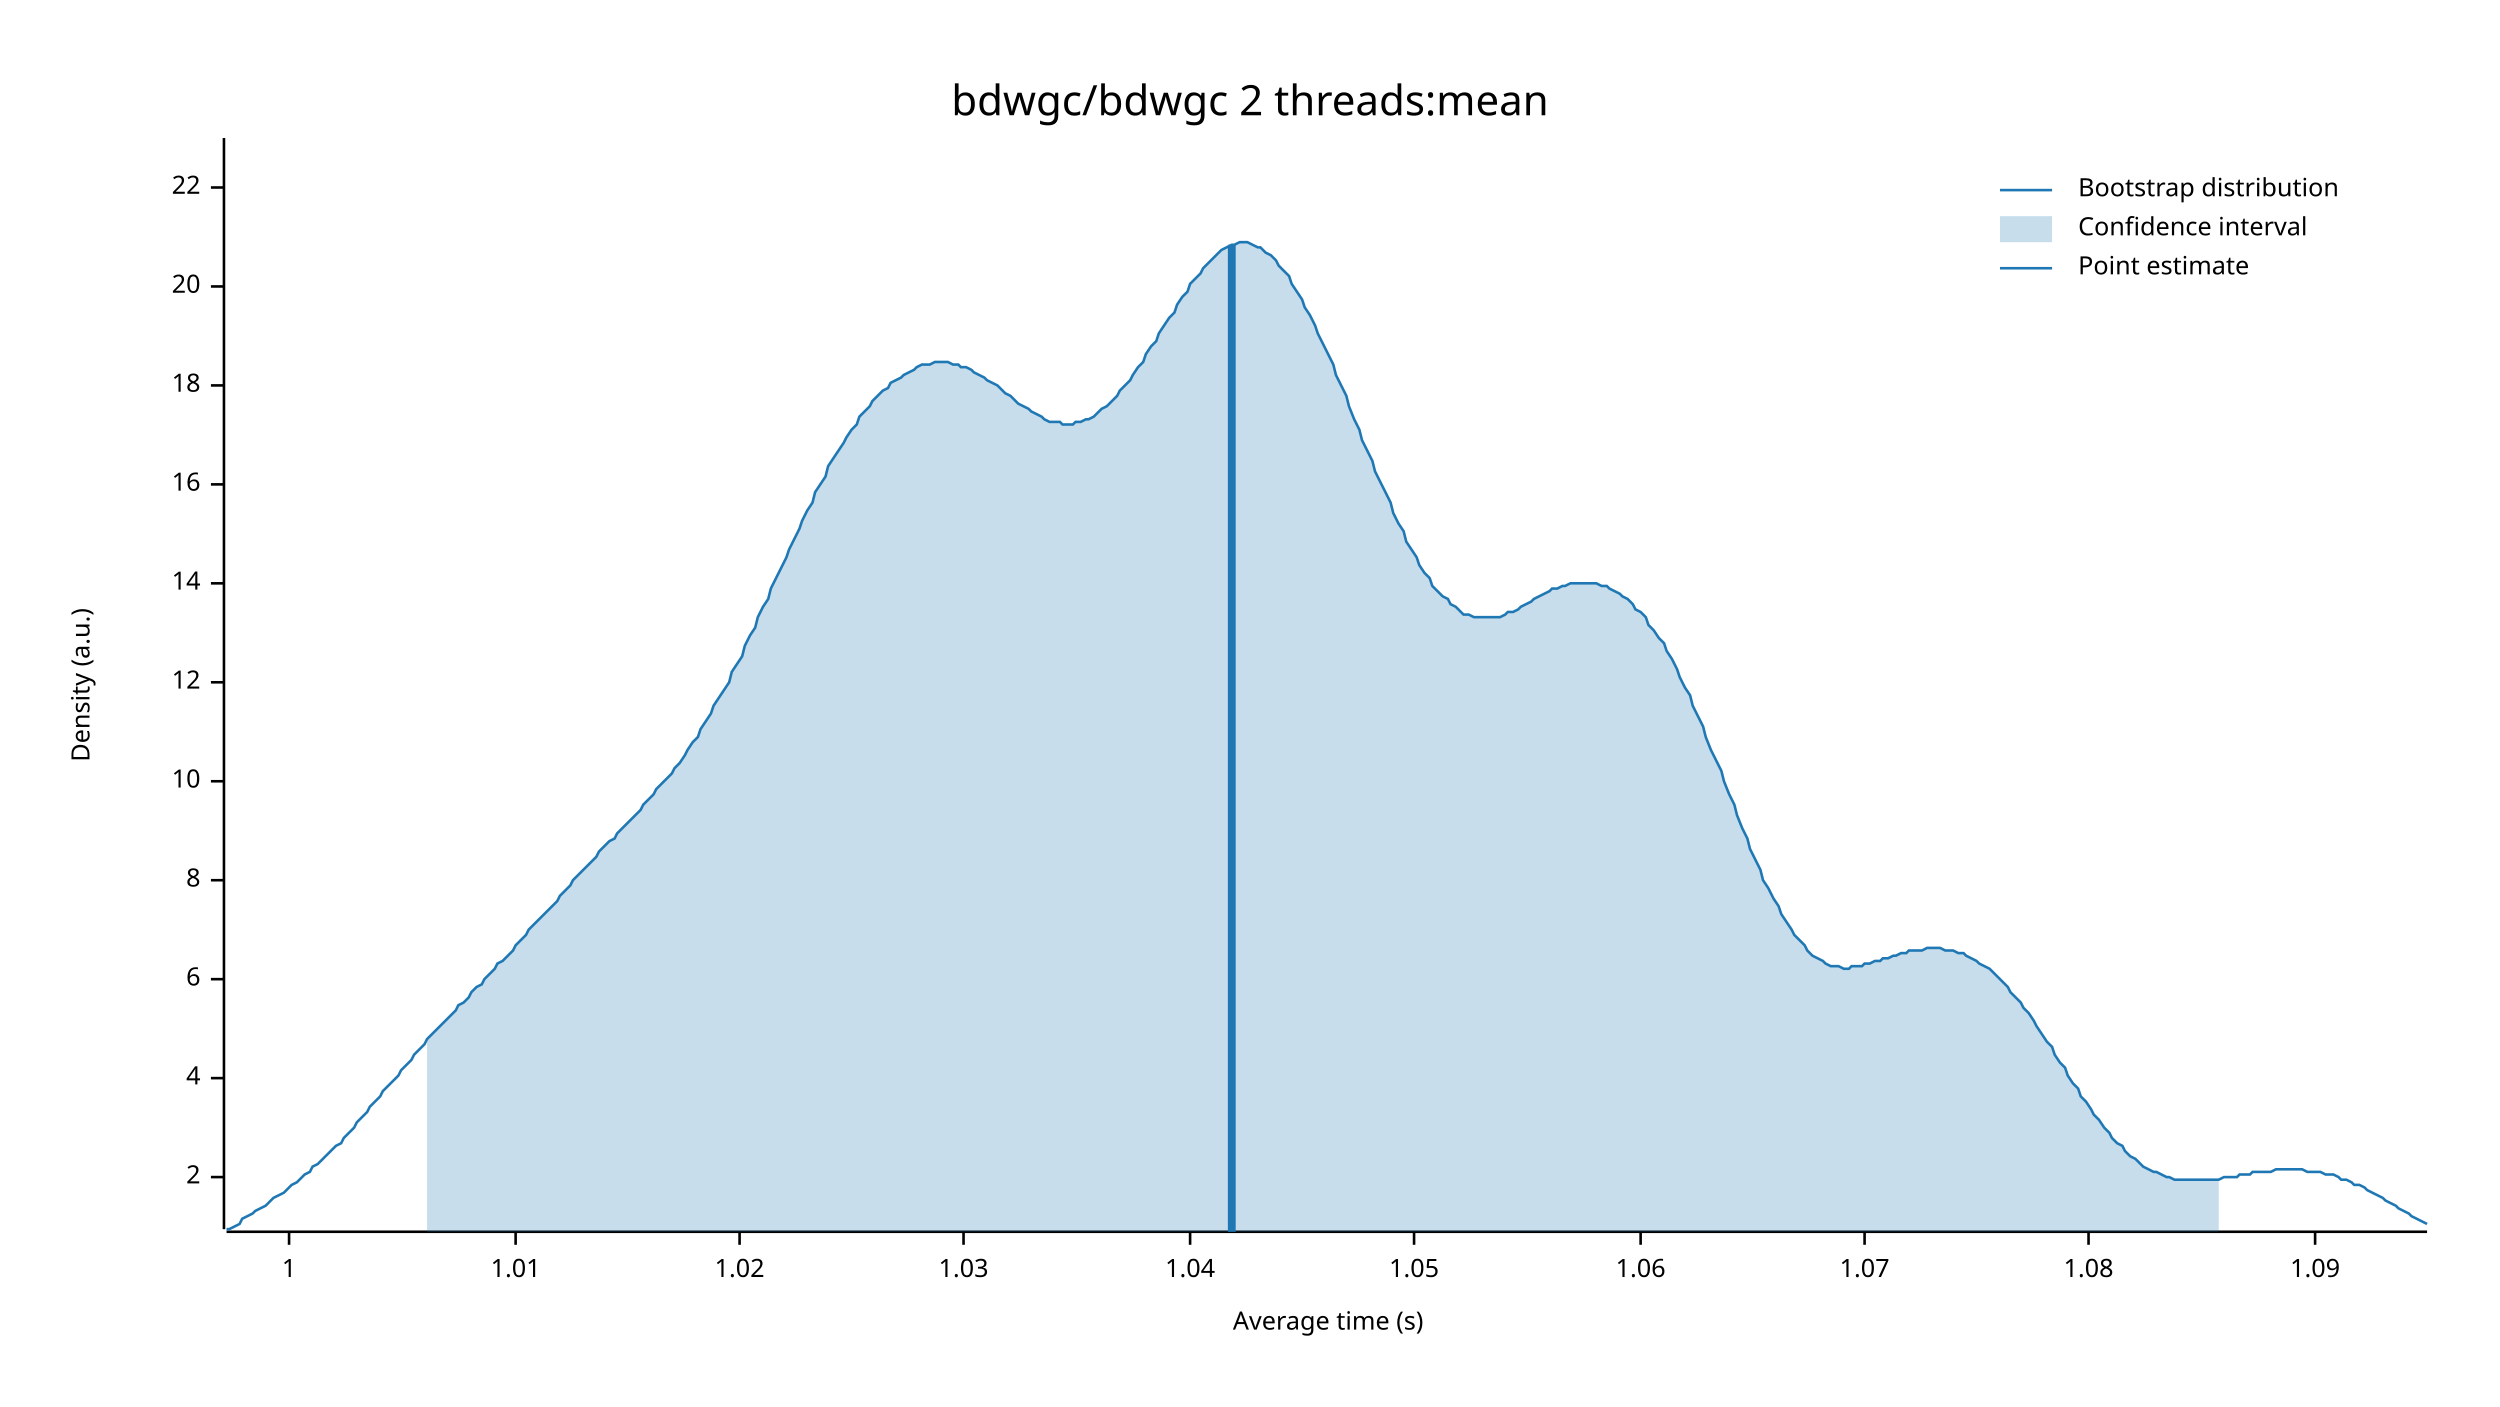
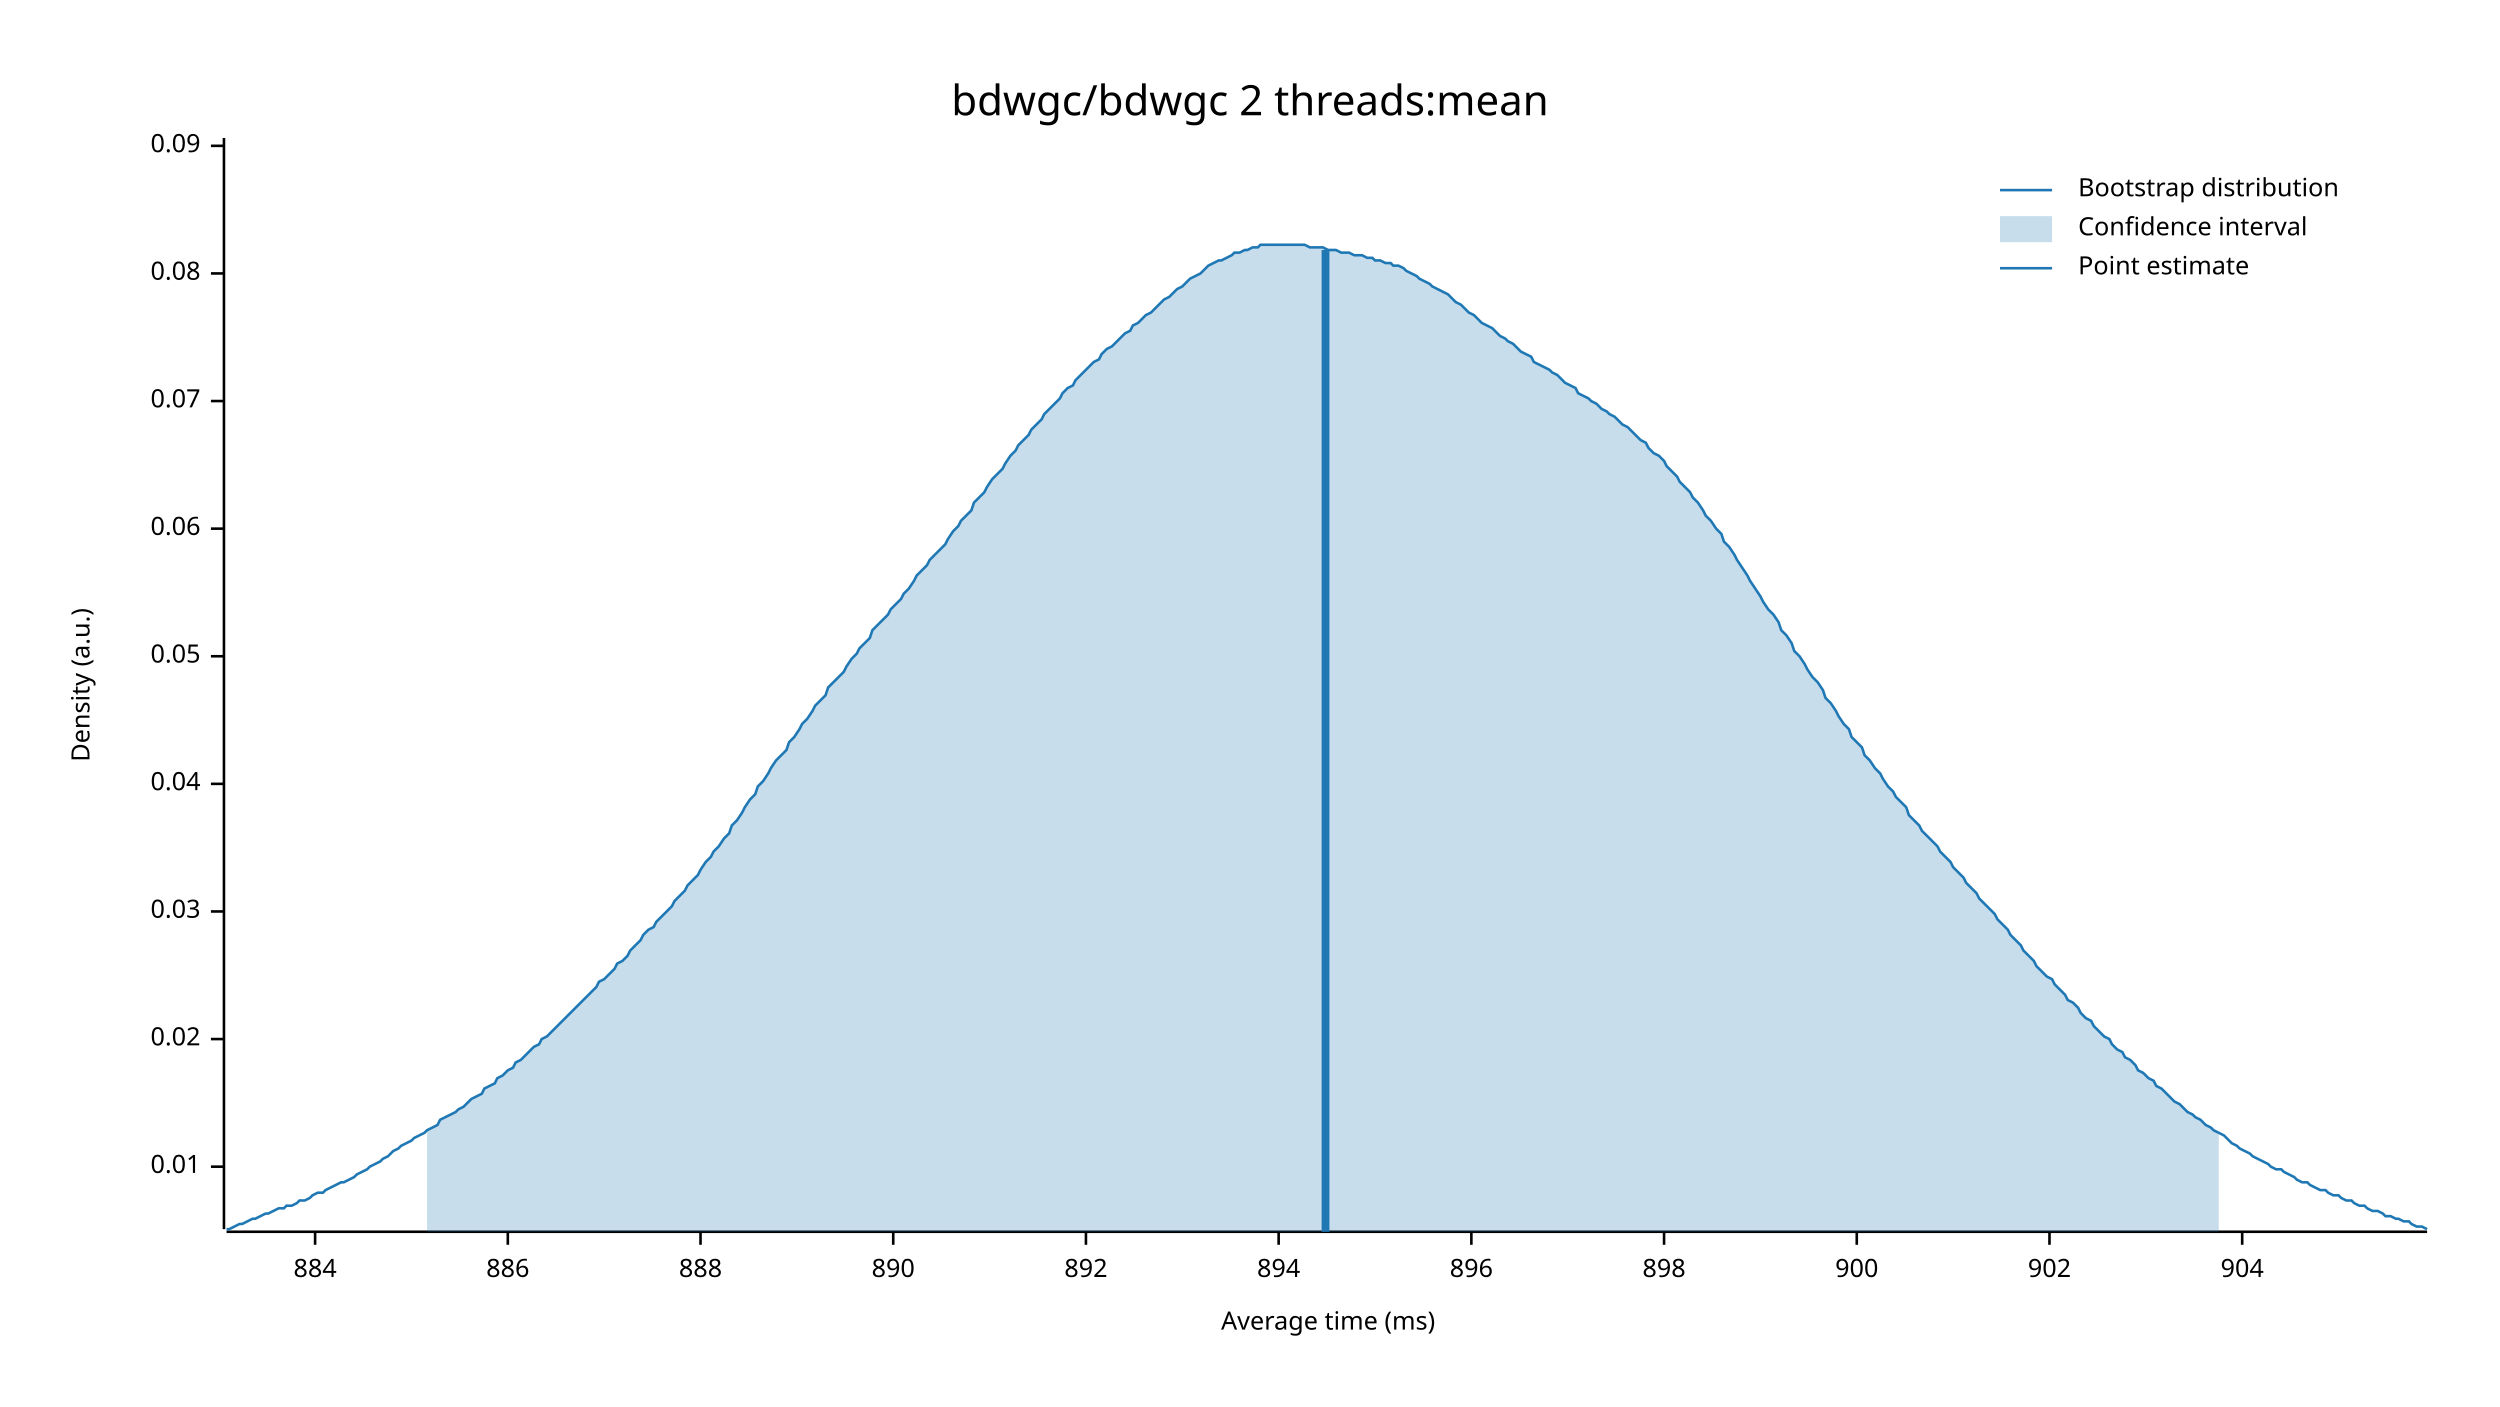
<svg xmlns="http://www.w3.org/2000/svg" width="960" height="540" viewBox="0 0 960 540">
  <text x="480" y="32" dy="0.76em" text-anchor="middle" font-family="sans-serif" font-size="16.129" opacity="1" fill="#000000">
bdwgc/bdwgc 2 threads:mean
</text>
  <text x="27" y="263" dy="0.76em" text-anchor="middle" font-family="sans-serif" font-size="9.677" opacity="1" fill="#000000" transform="rotate(270, 27, 263)">
Density (a.u.)
</text>
  <text x="510" y="513" dy="-0.5ex" text-anchor="middle" font-family="sans-serif" font-size="9.677" opacity="1" fill="#000000">
- Average time (s)
+ Average time (ms)
</text>
  <polyline fill="none" opacity="1" stroke="#000000" stroke-width="1" points="86,53 86,472 " />
-   <text x="77" y="452" dy="0.5ex" text-anchor="end" font-family="sans-serif" font-size="9.677" opacity="1" fill="#000000">
- 2
+   <text x="77" y="448" dy="0.5ex" text-anchor="end" font-family="sans-serif" font-size="9.677" opacity="1" fill="#000000">
+ 0.01
</text>
-   <polyline fill="none" opacity="1" stroke="#000000" stroke-width="1" points="81,452 86,452 " />
-   <text x="77" y="414" dy="0.5ex" text-anchor="end" font-family="sans-serif" font-size="9.677" opacity="1" fill="#000000">
- 4
+   <polyline fill="none" opacity="1" stroke="#000000" stroke-width="1" points="81,448 86,448 " />
+   <text x="77" y="399" dy="0.5ex" text-anchor="end" font-family="sans-serif" font-size="9.677" opacity="1" fill="#000000">
+ 0.02
</text>
-   <polyline fill="none" opacity="1" stroke="#000000" stroke-width="1" points="81,414 86,414 " />
-   <text x="77" y="376" dy="0.5ex" text-anchor="end" font-family="sans-serif" font-size="9.677" opacity="1" fill="#000000">
- 6
+   <polyline fill="none" opacity="1" stroke="#000000" stroke-width="1" points="81,399 86,399 " />
+   <text x="77" y="350" dy="0.5ex" text-anchor="end" font-family="sans-serif" font-size="9.677" opacity="1" fill="#000000">
+ 0.03
</text>
-   <polyline fill="none" opacity="1" stroke="#000000" stroke-width="1" points="81,376 86,376 " />
-   <text x="77" y="338" dy="0.5ex" text-anchor="end" font-family="sans-serif" font-size="9.677" opacity="1" fill="#000000">
- 8
+   <polyline fill="none" opacity="1" stroke="#000000" stroke-width="1" points="81,350 86,350 " />
+   <text x="77" y="301" dy="0.5ex" text-anchor="end" font-family="sans-serif" font-size="9.677" opacity="1" fill="#000000">
+ 0.04
</text>
-   <polyline fill="none" opacity="1" stroke="#000000" stroke-width="1" points="81,338 86,338 " />
-   <text x="77" y="300" dy="0.5ex" text-anchor="end" font-family="sans-serif" font-size="9.677" opacity="1" fill="#000000">
- 10
+   <polyline fill="none" opacity="1" stroke="#000000" stroke-width="1" points="81,301 86,301 " />
+   <text x="77" y="252" dy="0.5ex" text-anchor="end" font-family="sans-serif" font-size="9.677" opacity="1" fill="#000000">
+ 0.05
</text>
-   <polyline fill="none" opacity="1" stroke="#000000" stroke-width="1" points="81,300 86,300 " />
-   <text x="77" y="262" dy="0.5ex" text-anchor="end" font-family="sans-serif" font-size="9.677" opacity="1" fill="#000000">
- 12
+   <polyline fill="none" opacity="1" stroke="#000000" stroke-width="1" points="81,252 86,252 " />
+   <text x="77" y="203" dy="0.5ex" text-anchor="end" font-family="sans-serif" font-size="9.677" opacity="1" fill="#000000">
+ 0.06
</text>
-   <polyline fill="none" opacity="1" stroke="#000000" stroke-width="1" points="81,262 86,262 " />
-   <text x="77" y="224" dy="0.5ex" text-anchor="end" font-family="sans-serif" font-size="9.677" opacity="1" fill="#000000">
- 14
+   <polyline fill="none" opacity="1" stroke="#000000" stroke-width="1" points="81,203 86,203 " />
+   <text x="77" y="154" dy="0.5ex" text-anchor="end" font-family="sans-serif" font-size="9.677" opacity="1" fill="#000000">
+ 0.07
</text>
-   <polyline fill="none" opacity="1" stroke="#000000" stroke-width="1" points="81,224 86,224 " />
-   <text x="77" y="186" dy="0.5ex" text-anchor="end" font-family="sans-serif" font-size="9.677" opacity="1" fill="#000000">
- 16
+   <polyline fill="none" opacity="1" stroke="#000000" stroke-width="1" points="81,154 86,154 " />
+   <text x="77" y="105" dy="0.5ex" text-anchor="end" font-family="sans-serif" font-size="9.677" opacity="1" fill="#000000">
+ 0.08
</text>
-   <polyline fill="none" opacity="1" stroke="#000000" stroke-width="1" points="81,186 86,186 " />
-   <text x="77" y="148" dy="0.5ex" text-anchor="end" font-family="sans-serif" font-size="9.677" opacity="1" fill="#000000">
- 18
+   <polyline fill="none" opacity="1" stroke="#000000" stroke-width="1" points="81,105 86,105 " />
+   <text x="77" y="56" dy="0.5ex" text-anchor="end" font-family="sans-serif" font-size="9.677" opacity="1" fill="#000000">
+ 0.09
</text>
-   <polyline fill="none" opacity="1" stroke="#000000" stroke-width="1" points="81,148 86,148 " />
-   <text x="77" y="110" dy="0.5ex" text-anchor="end" font-family="sans-serif" font-size="9.677" opacity="1" fill="#000000">
- 20
+   <polyline fill="none" opacity="1" stroke="#000000" stroke-width="1" points="81,56 86,56 " />
+   <polyline fill="none" opacity="1" stroke="#000000" stroke-width="1" points="87,473 932,473 " />
+   <text x="121" y="483" dy="0.76em" text-anchor="middle" font-family="sans-serif" font-size="9.677" opacity="1" fill="#000000">
+ 884
</text>
-   <polyline fill="none" opacity="1" stroke="#000000" stroke-width="1" points="81,110 86,110 " />
-   <text x="77" y="72" dy="0.5ex" text-anchor="end" font-family="sans-serif" font-size="9.677" opacity="1" fill="#000000">
- 22
+   <polyline fill="none" opacity="1" stroke="#000000" stroke-width="1" points="121,473 121,478 " />
+   <text x="195" y="483" dy="0.76em" text-anchor="middle" font-family="sans-serif" font-size="9.677" opacity="1" fill="#000000">
+ 886
</text>
-   <polyline fill="none" opacity="1" stroke="#000000" stroke-width="1" points="81,72 86,72 " />
-   <polyline fill="none" opacity="1" stroke="#000000" stroke-width="1" points="87,473 932,473 " />
-   <text x="111" y="483" dy="0.76em" text-anchor="middle" font-family="sans-serif" font-size="9.677" opacity="1" fill="#000000">
- 1
+   <polyline fill="none" opacity="1" stroke="#000000" stroke-width="1" points="195,473 195,478 " />
+   <text x="269" y="483" dy="0.76em" text-anchor="middle" font-family="sans-serif" font-size="9.677" opacity="1" fill="#000000">
+ 888
</text>
-   <polyline fill="none" opacity="1" stroke="#000000" stroke-width="1" points="111,473 111,478 " />
-   <text x="198" y="483" dy="0.76em" text-anchor="middle" font-family="sans-serif" font-size="9.677" opacity="1" fill="#000000">
- 1.01
+   <polyline fill="none" opacity="1" stroke="#000000" stroke-width="1" points="269,473 269,478 " />
+   <text x="343" y="483" dy="0.76em" text-anchor="middle" font-family="sans-serif" font-size="9.677" opacity="1" fill="#000000">
+ 890
</text>
-   <polyline fill="none" opacity="1" stroke="#000000" stroke-width="1" points="198,473 198,478 " />
-   <text x="284" y="483" dy="0.76em" text-anchor="middle" font-family="sans-serif" font-size="9.677" opacity="1" fill="#000000">
- 1.02
+   <polyline fill="none" opacity="1" stroke="#000000" stroke-width="1" points="343,473 343,478 " />
+   <text x="417" y="483" dy="0.76em" text-anchor="middle" font-family="sans-serif" font-size="9.677" opacity="1" fill="#000000">
+ 892
</text>
-   <polyline fill="none" opacity="1" stroke="#000000" stroke-width="1" points="284,473 284,478 " />
-   <text x="370" y="483" dy="0.76em" text-anchor="middle" font-family="sans-serif" font-size="9.677" opacity="1" fill="#000000">
- 1.03
+   <polyline fill="none" opacity="1" stroke="#000000" stroke-width="1" points="417,473 417,478 " />
+   <text x="491" y="483" dy="0.76em" text-anchor="middle" font-family="sans-serif" font-size="9.677" opacity="1" fill="#000000">
+ 894
</text>
-   <polyline fill="none" opacity="1" stroke="#000000" stroke-width="1" points="370,473 370,478 " />
-   <text x="457" y="483" dy="0.76em" text-anchor="middle" font-family="sans-serif" font-size="9.677" opacity="1" fill="#000000">
- 1.04
+   <polyline fill="none" opacity="1" stroke="#000000" stroke-width="1" points="491,473 491,478 " />
+   <text x="565" y="483" dy="0.76em" text-anchor="middle" font-family="sans-serif" font-size="9.677" opacity="1" fill="#000000">
+ 896
</text>
-   <polyline fill="none" opacity="1" stroke="#000000" stroke-width="1" points="457,473 457,478 " />
-   <text x="543" y="483" dy="0.76em" text-anchor="middle" font-family="sans-serif" font-size="9.677" opacity="1" fill="#000000">
- 1.05
+   <polyline fill="none" opacity="1" stroke="#000000" stroke-width="1" points="565,473 565,478 " />
+   <text x="639" y="483" dy="0.76em" text-anchor="middle" font-family="sans-serif" font-size="9.677" opacity="1" fill="#000000">
+ 898
</text>
-   <polyline fill="none" opacity="1" stroke="#000000" stroke-width="1" points="543,473 543,478 " />
-   <text x="630" y="483" dy="0.76em" text-anchor="middle" font-family="sans-serif" font-size="9.677" opacity="1" fill="#000000">
- 1.06
+   <polyline fill="none" opacity="1" stroke="#000000" stroke-width="1" points="639,473 639,478 " />
+   <text x="713" y="483" dy="0.76em" text-anchor="middle" font-family="sans-serif" font-size="9.677" opacity="1" fill="#000000">
+ 900
</text>
-   <polyline fill="none" opacity="1" stroke="#000000" stroke-width="1" points="630,473 630,478 " />
-   <text x="716" y="483" dy="0.76em" text-anchor="middle" font-family="sans-serif" font-size="9.677" opacity="1" fill="#000000">
- 1.07
+   <polyline fill="none" opacity="1" stroke="#000000" stroke-width="1" points="713,473 713,478 " />
+   <text x="787" y="483" dy="0.76em" text-anchor="middle" font-family="sans-serif" font-size="9.677" opacity="1" fill="#000000">
+ 902
</text>
-   <polyline fill="none" opacity="1" stroke="#000000" stroke-width="1" points="716,473 716,478 " />
-   <text x="802" y="483" dy="0.76em" text-anchor="middle" font-family="sans-serif" font-size="9.677" opacity="1" fill="#000000">
- 1.08
+   <polyline fill="none" opacity="1" stroke="#000000" stroke-width="1" points="787,473 787,478 " />
+   <text x="861" y="483" dy="0.76em" text-anchor="middle" font-family="sans-serif" font-size="9.677" opacity="1" fill="#000000">
+ 904
</text>
-   <polyline fill="none" opacity="1" stroke="#000000" stroke-width="1" points="802,473 802,478 " />
-   <text x="889" y="483" dy="0.76em" text-anchor="middle" font-family="sans-serif" font-size="9.677" opacity="1" fill="#000000">
- 1.09
- </text>
-   <polyline fill="none" opacity="1" stroke="#000000" stroke-width="1" points="889,473 889,478 " />
-   <polyline fill="none" opacity="1" stroke="#1F78B4" stroke-width="1" points="87,472 88,472 90,471 92,470 93,468 95,467 97,466 98,465 100,464 102,463 103,462 105,460 107,459 109,458 110,457 112,455 114,454 115,453 117,451 119,450 120,448 122,447 124,445 125,444 127,442 129,440 131,439 132,437 134,435 136,433 137,431 139,429 141,427 142,425 144,423 146,421 147,419 149,417 151,415 153,413 154,411 156,409 158,407 159,405 161,403 163,401 164,399 166,397 168,395 169,394 171,392 173,390 175,388 176,386 178,385 180,383 181,381 183,379 185,378 186,376 188,374 190,372 191,370 193,369 195,367 197,365 198,363 200,361 202,359 203,357 205,355 207,353 208,352 210,350 212,348 214,346 215,344 217,342 219,340 220,338 222,336 224,334 225,333 227,331 229,329 230,327 232,325 234,323 236,322 237,320 239,318 241,316 242,315 244,313 246,311 247,309 249,307 251,305 252,303 254,301 256,299 258,297 259,295 261,293 263,290 264,288 266,285 268,283 269,280 271,277 273,274 274,271 276,268 278,265 280,262 281,258 283,255 285,252 286,248 288,244 290,241 291,237 293,233 295,230 296,226 298,222 300,218 302,214 303,211 305,207 307,203 308,200 310,196 312,193 313,189 315,186 317,183 318,179 320,176 322,173 324,170 325,168 327,165 329,163 330,160 332,158 334,156 335,154 337,152 339,150 341,149 342,147 344,146 346,145 347,144 349,143 351,142 352,141 354,140 356,140 357,140 359,139 361,139 363,139 364,139 366,140 368,140 369,141 371,141 373,142 374,143 376,144 378,145 379,146 381,147 383,148 385,150 386,151 388,152 390,154 391,155 393,156 395,157 396,158 398,159 400,160 401,161 403,162 405,162 407,162 408,163 410,163 412,163 413,162 415,162 417,161 418,161 420,160 422,158 423,157 425,156 427,154 429,152 430,150 432,148 434,146 435,144 437,141 439,139 440,136 442,133 444,131 445,128 447,125 449,122 451,120 452,117 454,114 456,112 457,109 459,107 461,105 462,103 464,101 466,99 468,97 469,96 471,95 473,94 474,94 476,93 478,93 479,93 481,94 483,95 484,95 486,97 488,98 490,100 491,102 493,104 495,106 496,109 498,112 500,115 501,118 503,121 505,125 506,128 508,132 510,136 512,140 513,144 515,148 517,152 518,156 520,161 522,165 523,169 525,173 527,177 528,181 530,185 532,189 534,193 535,197 537,201 539,204 540,208 542,211 544,214 545,217 547,220 549,222 550,225 552,227 554,229 556,230 557,232 559,233 561,235 562,236 564,236 566,237 567,237 569,237 571,237 573,237 574,237 576,237 578,236 579,235 581,235 583,234 584,233 586,232 588,231 589,230 591,229 593,228 595,227 596,226 598,226 600,225 601,225 603,224 605,224 606,224 608,224 610,224 611,224 613,224 615,225 617,225 618,226 620,227 622,228 623,229 625,230 627,232 628,234 630,235 632,237 633,240 635,242 637,245 639,247 640,250 642,253 644,257 645,260 647,264 649,267 650,271 652,275 654,279 655,283 657,288 659,292 661,296 662,300 664,305 666,309 667,313 669,318 671,322 672,326 674,330 676,334 677,338 679,341 681,345 683,348 684,351 686,354 688,357 689,359 691,361 693,363 694,365 696,367 698,368 700,369 701,370 703,371 705,371 706,371 708,372 710,372 711,371 713,371 715,371 716,370 718,370 720,369 722,369 723,368 725,368 727,367 728,367 730,366 732,366 733,365 735,365 737,365 738,365 740,364 742,364 744,364 745,364 747,365 749,365 750,365 752,366 754,366 755,367 757,368 759,369 760,370 762,371 764,372 766,374 767,375 769,377 771,379 772,381 774,383 776,385 777,387 779,389 781,392 782,394 784,397 786,400 788,402 789,405 791,408 793,410 794,413 796,416 798,418 799,421 801,423 803,426 804,428 806,430 808,433 810,435 811,437 813,439 815,440 816,442 818,444 820,445 821,446 823,448 825,449 827,450 828,450 830,451 832,452 833,452 835,453 837,453 838,453 840,453 842,453 843,453 845,453 847,453 849,453 850,453 852,453 854,452 855,452 857,452 859,452 860,451 862,451 864,451 865,450 867,450 869,450 871,450 872,450 874,449 876,449 877,449 879,449 881,449 882,449 884,449 886,450 887,450 889,450 891,450 893,451 894,451 896,451 898,452 899,453 901,453 903,454 904,455 906,455 908,456 909,457 911,458 913,459 915,460 916,461 918,462 920,463 921,464 923,465 925,466 926,467 928,468 930,469 932,470 " />
-   <polygon opacity="0.25" fill="#1F78B4" points="164,399 166,397 168,395 169,394 171,392 173,390 175,388 176,386 178,385 180,383 181,381 183,379 185,378 186,376 188,374 190,372 191,370 193,369 195,367 197,365 198,363 200,361 202,359 203,357 205,355 207,353 208,352 210,350 212,348 214,346 215,344 217,342 219,340 220,338 222,336 224,334 225,333 227,331 229,329 230,327 232,325 234,323 236,322 237,320 239,318 241,316 242,315 244,313 246,311 247,309 249,307 251,305 252,303 254,301 256,299 258,297 259,295 261,293 263,290 264,288 266,285 268,283 269,280 271,277 273,274 274,271 276,268 278,265 280,262 281,258 283,255 285,252 286,248 288,244 290,241 291,237 293,233 295,230 296,226 298,222 300,218 302,214 303,211 305,207 307,203 308,200 310,196 312,193 313,189 315,186 317,183 318,179 320,176 322,173 324,170 325,168 327,165 329,163 330,160 332,158 334,156 335,154 337,152 339,150 341,149 342,147 344,146 346,145 347,144 349,143 351,142 352,141 354,140 356,140 357,140 359,139 361,139 363,139 364,139 366,140 368,140 369,141 371,141 373,142 374,143 376,144 378,145 379,146 381,147 383,148 385,150 386,151 388,152 390,154 391,155 393,156 395,157 396,158 398,159 400,160 401,161 403,162 405,162 407,162 408,163 410,163 412,163 413,162 415,162 417,161 418,161 420,160 422,158 423,157 425,156 427,154 429,152 430,150 432,148 434,146 435,144 437,141 439,139 440,136 442,133 444,131 445,128 447,125 449,122 451,120 452,117 454,114 456,112 457,109 459,107 461,105 462,103 464,101 466,99 468,97 469,96 471,95 473,94 474,94 476,93 478,93 479,93 481,94 483,95 484,95 486,97 488,98 490,100 491,102 493,104 495,106 496,109 498,112 500,115 501,118 503,121 505,125 506,128 508,132 510,136 512,140 513,144 515,148 517,152 518,156 520,161 522,165 523,169 525,173 527,177 528,181 530,185 532,189 534,193 535,197 537,201 539,204 540,208 542,211 544,214 545,217 547,220 549,222 550,225 552,227 554,229 556,230 557,232 559,233 561,235 562,236 564,236 566,237 567,237 569,237 571,237 573,237 574,237 576,237 578,236 579,235 581,235 583,234 584,233 586,232 588,231 589,230 591,229 593,228 595,227 596,226 598,226 600,225 601,225 603,224 605,224 606,224 608,224 610,224 611,224 613,224 615,225 617,225 618,226 620,227 622,228 623,229 625,230 627,232 628,234 630,235 632,237 633,240 635,242 637,245 639,247 640,250 642,253 644,257 645,260 647,264 649,267 650,271 652,275 654,279 655,283 657,288 659,292 661,296 662,300 664,305 666,309 667,313 669,318 671,322 672,326 674,330 676,334 677,338 679,341 681,345 683,348 684,351 686,354 688,357 689,359 691,361 693,363 694,365 696,367 698,368 700,369 701,370 703,371 705,371 706,371 708,372 710,372 711,371 713,371 715,371 716,370 718,370 720,369 722,369 723,368 725,368 727,367 728,367 730,366 732,366 733,365 735,365 737,365 738,365 740,364 742,364 744,364 745,364 747,365 749,365 750,365 752,366 754,366 755,367 757,368 759,369 760,370 762,371 764,372 766,374 767,375 769,377 771,379 772,381 774,383 776,385 777,387 779,389 781,392 782,394 784,397 786,400 788,402 789,405 791,408 793,410 794,413 796,416 798,418 799,421 801,423 803,426 804,428 806,430 808,433 810,435 811,437 813,439 815,440 816,442 818,444 820,445 821,446 823,448 825,449 827,450 828,450 830,451 832,452 833,452 835,453 837,453 838,453 840,453 842,453 843,453 845,453 847,453 849,453 850,453 852,453 852,473 164,473 " />
-   <polyline fill="none" opacity="1" stroke="#1F78B4" stroke-width="3" points="473,473 473,94 " />
+   <polyline fill="none" opacity="1" stroke="#000000" stroke-width="1" points="861,473 861,478 " />
+   <polyline fill="none" opacity="1" stroke="#1F78B4" stroke-width="1" points="87,472 88,472 90,471 92,470 93,470 95,469 97,468 98,468 100,467 102,466 103,466 105,465 107,464 109,464 110,463 112,463 114,462 115,461 117,461 119,460 120,459 122,458 124,458 125,457 127,456 129,455 131,454 132,454 134,453 136,452 137,451 139,450 141,449 142,448 144,447 146,446 147,445 149,444 151,442 153,441 154,440 156,439 158,438 159,437 161,436 163,435 164,434 166,433 168,432 169,430 171,429 173,428 175,427 176,426 178,425 180,423 181,422 183,421 185,420 186,418 188,417 190,416 191,414 193,413 195,411 197,410 198,408 200,407 202,405 203,404 205,402 207,401 208,399 210,398 212,396 214,394 215,393 217,391 219,389 220,388 222,386 224,384 225,383 227,381 229,379 230,377 232,376 234,374 236,372 237,370 239,369 241,367 242,365 244,363 246,361 247,359 249,357 251,356 252,354 254,352 256,350 258,348 259,346 261,344 263,342 264,340 266,338 268,336 269,334 271,331 273,329 274,327 276,325 278,322 280,320 281,317 283,315 285,312 286,310 288,307 290,305 291,302 293,300 295,297 296,295 298,292 300,290 302,288 303,285 305,283 307,280 308,278 310,276 312,273 313,271 315,269 317,267 318,264 320,262 322,260 324,258 325,256 327,253 329,251 330,249 332,247 334,245 335,242 337,240 339,238 341,236 342,234 344,232 346,230 347,228 349,226 351,223 352,221 354,219 356,217 357,215 359,213 361,211 363,209 364,207 366,204 368,202 369,200 371,198 373,196 374,193 376,191 378,189 379,187 381,184 383,182 385,180 386,178 388,175 390,173 391,171 393,169 395,167 396,165 398,163 400,161 401,159 403,157 405,155 407,153 408,151 410,149 412,148 413,146 415,144 417,142 418,141 420,139 422,138 423,136 425,134 427,133 429,131 430,130 432,128 434,127 435,125 437,124 439,122 440,121 442,120 444,118 445,117 447,115 449,114 451,112 452,111 454,110 456,108 457,107 459,106 461,105 462,104 464,102 466,101 468,100 469,100 471,99 473,98 474,97 476,97 478,96 479,96 481,95 483,95 484,94 486,94 488,94 490,94 491,94 493,94 495,94 496,94 498,94 500,94 501,94 503,95 505,95 506,95 508,95 510,96 512,96 513,96 515,97 517,97 518,97 520,98 522,98 523,98 525,99 527,99 528,100 530,100 532,101 534,101 535,102 537,102 539,103 540,104 542,105 544,106 545,107 547,108 549,109 550,110 552,111 554,112 556,113 557,114 559,116 561,117 562,118 564,120 566,121 567,122 569,124 571,125 573,126 574,127 576,129 578,130 579,131 581,132 583,134 584,135 586,136 588,137 589,139 591,140 593,141 595,142 596,143 598,144 600,146 601,147 603,148 605,149 606,151 608,152 610,153 611,154 613,155 615,157 617,158 618,159 620,160 622,162 623,163 625,164 627,166 628,167 630,169 632,170 633,172 635,174 637,175 639,177 640,179 642,181 644,183 645,185 647,187 649,189 650,191 652,193 654,196 655,198 657,200 659,203 661,205 662,208 664,210 666,213 667,215 669,218 671,221 672,223 674,226 676,229 677,231 679,234 681,236 683,239 684,242 686,244 688,247 689,250 691,252 693,255 694,257 696,260 698,262 700,265 701,268 703,270 705,273 706,275 708,278 710,280 711,283 713,285 715,287 716,290 718,292 720,295 722,297 723,299 725,302 727,304 728,306 730,308 732,310 733,313 735,315 737,317 738,319 740,321 742,323 744,325 745,327 747,329 749,331 750,333 752,335 754,337 755,339 757,341 759,343 760,345 762,347 764,349 766,351 767,353 769,355 771,357 772,359 774,361 776,363 777,365 779,367 781,369 782,371 784,373 786,375 788,376 789,378 791,380 793,382 794,384 796,385 798,387 799,389 801,391 803,392 804,394 806,396 808,398 810,399 811,401 813,403 815,404 816,406 818,407 820,409 821,411 823,412 825,414 827,415 828,417 830,418 832,420 833,421 835,423 837,424 838,425 840,427 842,428 843,429 845,430 847,432 849,433 850,434 852,435 854,436 855,437 857,439 859,440 860,441 862,442 864,443 865,444 867,445 869,446 871,447 872,448 874,449 876,449 877,450 879,451 881,452 882,453 884,454 886,454 887,455 889,456 891,457 893,457 894,458 896,459 898,459 899,460 901,461 903,461 904,462 906,463 908,463 909,464 911,465 913,465 915,466 916,467 918,467 920,468 921,468 923,469 925,469 926,470 928,471 930,471 932,472 " />
+   <polygon opacity="0.25" fill="#1F78B4" points="164,434 166,433 168,432 169,430 171,429 173,428 175,427 176,426 178,425 180,423 181,422 183,421 185,420 186,418 188,417 190,416 191,414 193,413 195,411 197,410 198,408 200,407 202,405 203,404 205,402 207,401 208,399 210,398 212,396 214,394 215,393 217,391 219,389 220,388 222,386 224,384 225,383 227,381 229,379 230,377 232,376 234,374 236,372 237,370 239,369 241,367 242,365 244,363 246,361 247,359 249,357 251,356 252,354 254,352 256,350 258,348 259,346 261,344 263,342 264,340 266,338 268,336 269,334 271,331 273,329 274,327 276,325 278,322 280,320 281,317 283,315 285,312 286,310 288,307 290,305 291,302 293,300 295,297 296,295 298,292 300,290 302,288 303,285 305,283 307,280 308,278 310,276 312,273 313,271 315,269 317,267 318,264 320,262 322,260 324,258 325,256 327,253 329,251 330,249 332,247 334,245 335,242 337,240 339,238 341,236 342,234 344,232 346,230 347,228 349,226 351,223 352,221 354,219 356,217 357,215 359,213 361,211 363,209 364,207 366,204 368,202 369,200 371,198 373,196 374,193 376,191 378,189 379,187 381,184 383,182 385,180 386,178 388,175 390,173 391,171 393,169 395,167 396,165 398,163 400,161 401,159 403,157 405,155 407,153 408,151 410,149 412,148 413,146 415,144 417,142 418,141 420,139 422,138 423,136 425,134 427,133 429,131 430,130 432,128 434,127 435,125 437,124 439,122 440,121 442,120 444,118 445,117 447,115 449,114 451,112 452,111 454,110 456,108 457,107 459,106 461,105 462,104 464,102 466,101 468,100 469,100 471,99 473,98 474,97 476,97 478,96 479,96 481,95 483,95 484,94 486,94 488,94 490,94 491,94 493,94 495,94 496,94 498,94 500,94 501,94 503,95 505,95 506,95 508,95 510,96 512,96 513,96 515,97 517,97 518,97 520,98 522,98 523,98 525,99 527,99 528,100 530,100 532,101 534,101 535,102 537,102 539,103 540,104 542,105 544,106 545,107 547,108 549,109 550,110 552,111 554,112 556,113 557,114 559,116 561,117 562,118 564,120 566,121 567,122 569,124 571,125 573,126 574,127 576,129 578,130 579,131 581,132 583,134 584,135 586,136 588,137 589,139 591,140 593,141 595,142 596,143 598,144 600,146 601,147 603,148 605,149 606,151 608,152 610,153 611,154 613,155 615,157 617,158 618,159 620,160 622,162 623,163 625,164 627,166 628,167 630,169 632,170 633,172 635,174 637,175 639,177 640,179 642,181 644,183 645,185 647,187 649,189 650,191 652,193 654,196 655,198 657,200 659,203 661,205 662,208 664,210 666,213 667,215 669,218 671,221 672,223 674,226 676,229 677,231 679,234 681,236 683,239 684,242 686,244 688,247 689,250 691,252 693,255 694,257 696,260 698,262 700,265 701,268 703,270 705,273 706,275 708,278 710,280 711,283 713,285 715,287 716,290 718,292 720,295 722,297 723,299 725,302 727,304 728,306 730,308 732,310 733,313 735,315 737,317 738,319 740,321 742,323 744,325 745,327 747,329 749,331 750,333 752,335 754,337 755,339 757,341 759,343 760,345 762,347 764,349 766,351 767,353 769,355 771,357 772,359 774,361 776,363 777,365 779,367 781,369 782,371 784,373 786,375 788,376 789,378 791,380 793,382 794,384 796,385 798,387 799,389 801,391 803,392 804,394 806,396 808,398 810,399 811,401 813,403 815,404 816,406 818,407 820,409 821,411 823,412 825,414 827,415 828,417 830,418 832,420 833,421 835,423 837,424 838,425 840,427 842,428 843,429 845,430 847,432 849,433 850,434 852,435 852,473 164,473 " />
+   <polyline fill="none" opacity="1" stroke="#1F78B4" stroke-width="3" points="509,473 509,96 " />
  <text x="798" y="68" dy="0.76em" text-anchor="start" font-family="sans-serif" font-size="9.677" opacity="1" fill="#000000">
Bootstrap distribution
</text>
  <text x="798" y="83" dy="0.76em" text-anchor="start" font-family="sans-serif" font-size="9.677" opacity="1" fill="#000000">
Confidence interval
</text>
  <text x="798" y="98" dy="0.76em" text-anchor="start" font-family="sans-serif" font-size="9.677" opacity="1" fill="#000000">
Point estimate
</text>
  <polyline fill="none" opacity="1" stroke="#1F78B4" stroke-width="1" points="768,73 788,73 " />
  <rect x="768" y="83" width="20" height="10" opacity="0.25" fill="#1F78B4" stroke="none" />
  <polyline fill="none" opacity="1" stroke="#1F78B4" stroke-width="1" points="768,103 788,103 " />
</svg>
